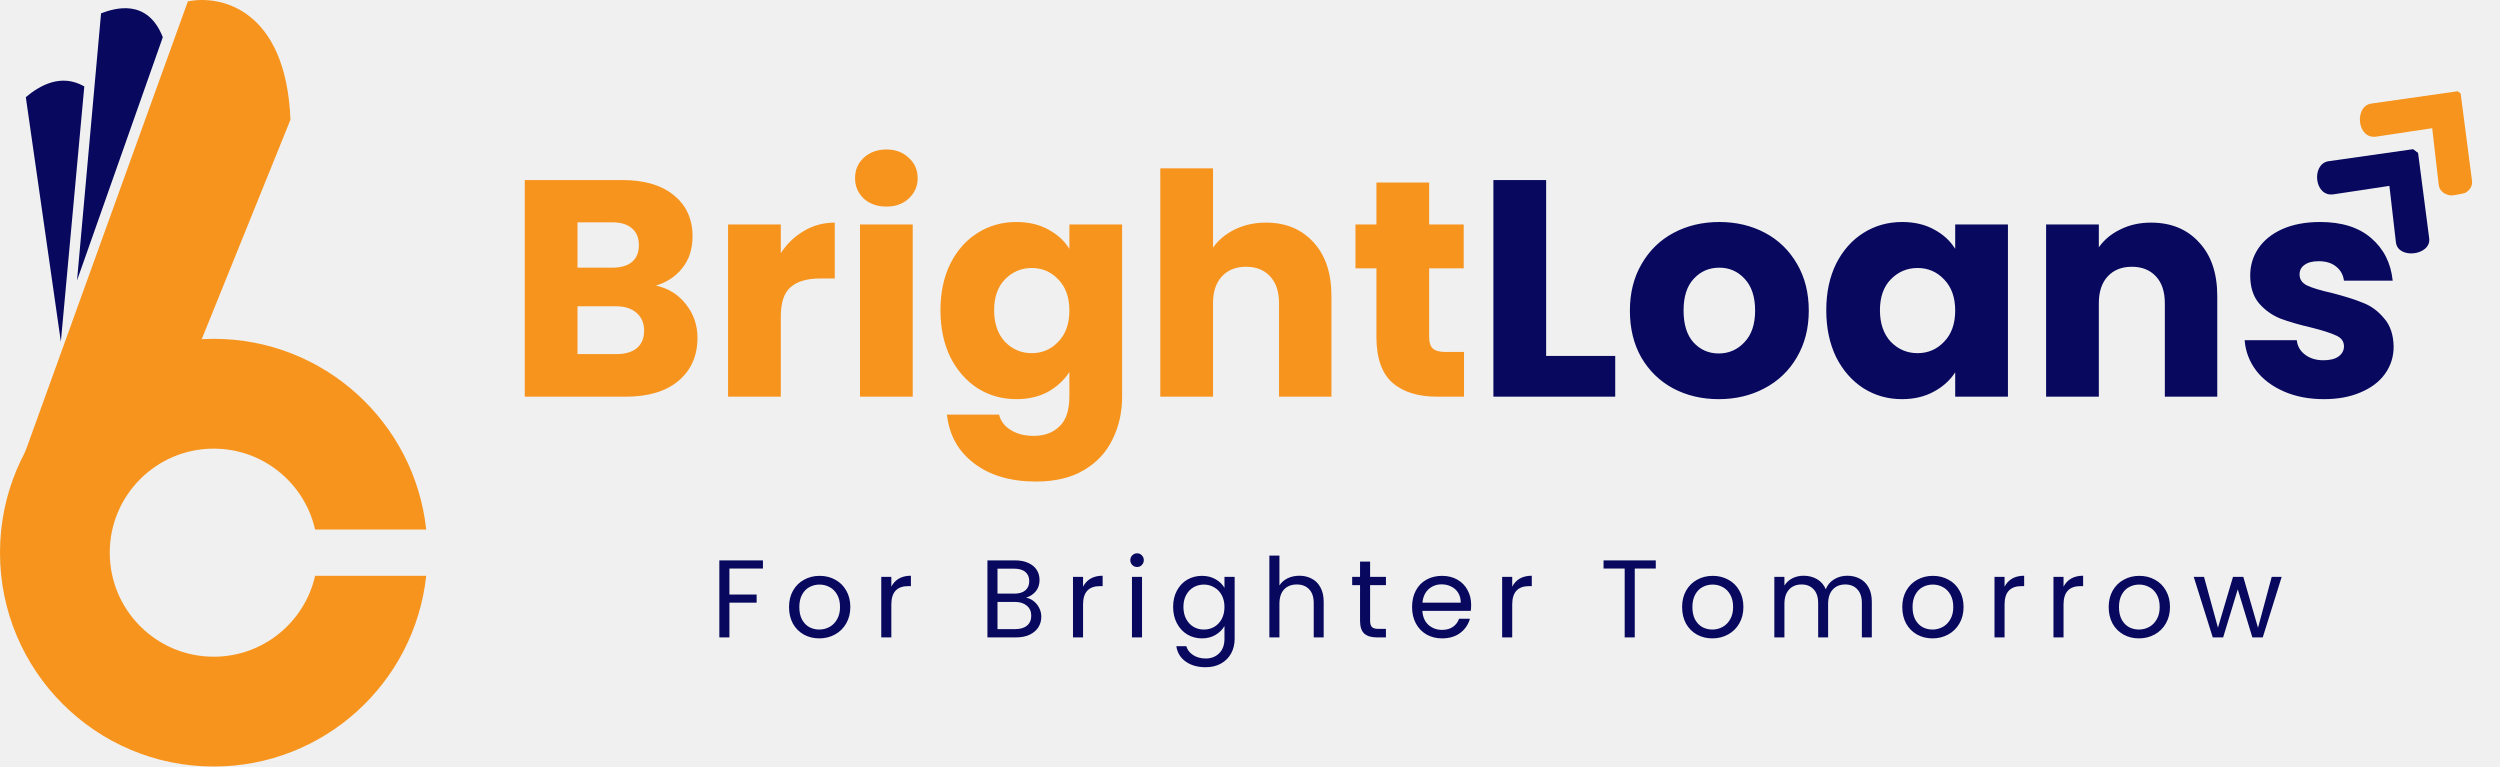
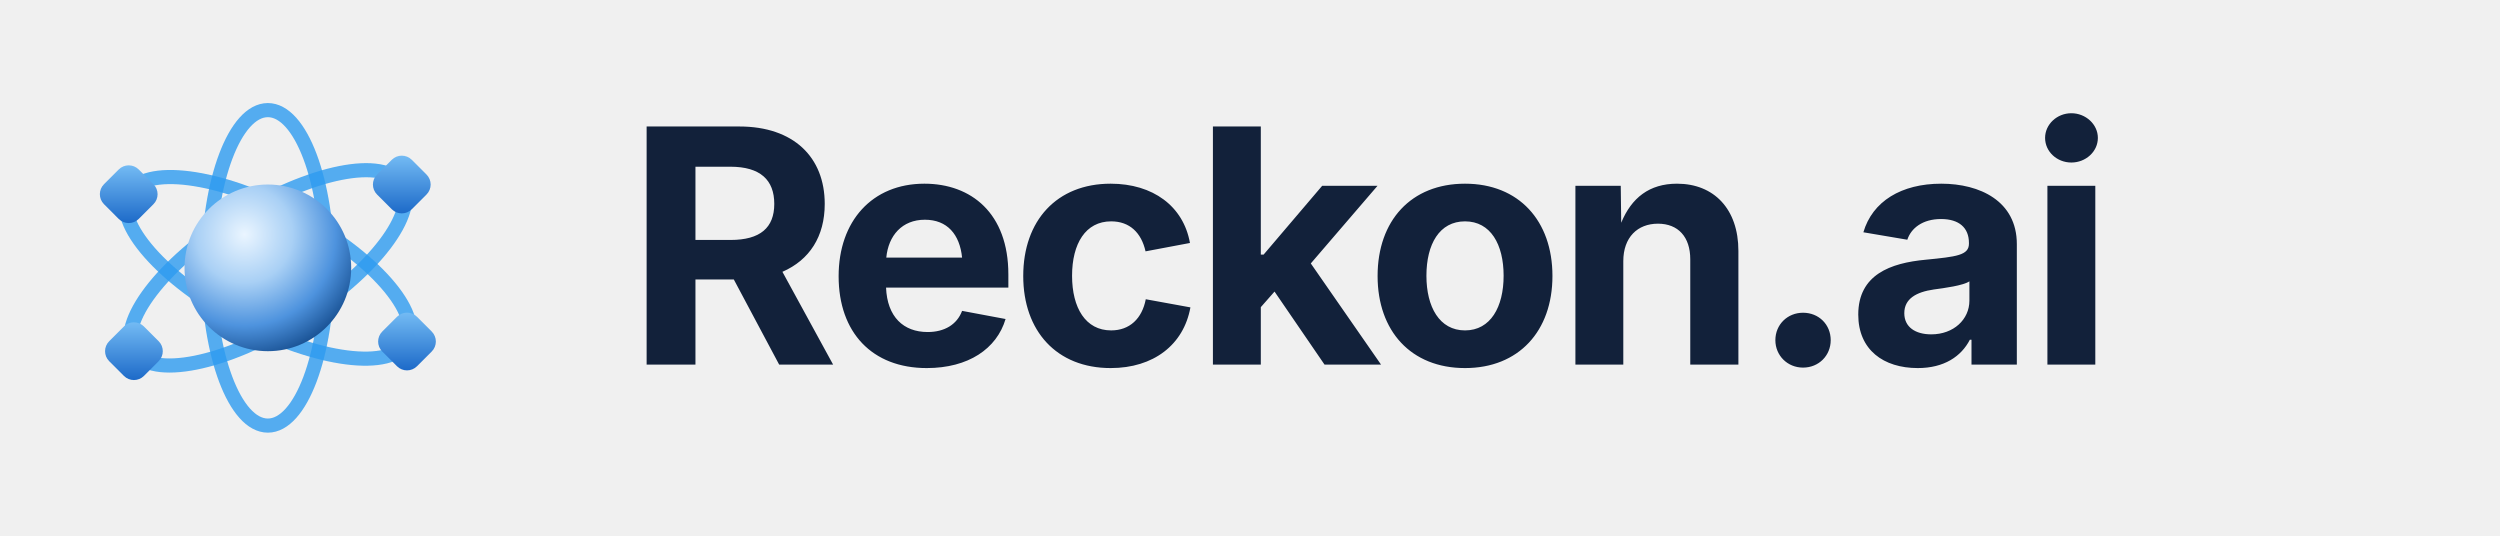
- <svg xmlns="http://www.w3.org/2000/svg" width="212" height="65" viewBox="0 0 212 65" fill="none">
-   <path d="M15.93 0.12L0.734 42.209L15.93 31.672L24.631 10.152C24.261 0.747 18.676 -0.455 15.93 0.12Z" fill="#F7941D" />
-   <path d="M2.189 8.238L5.161 28.976L7.149 7.329C5.161 6.188 3.34 7.272 2.189 8.238Z" fill="#07085E" />
-   <path d="M8.57 1.131L6.532 23.778L13.806 3.154C12.493 -0.174 9.72 0.694 8.57 1.131Z" fill="#07085E" />
-   <path fill-rule="evenodd" clip-rule="evenodd" d="M36.142 48.828C35.165 57.921 27.47 65.001 18.123 65.001C8.114 65.001 0 56.882 0 46.867C0 36.852 8.114 28.733 18.123 28.733C27.471 28.733 35.165 35.814 36.142 44.907H26.721C25.831 40.978 22.319 38.045 18.123 38.045C13.254 38.045 9.307 41.995 9.307 46.867C9.307 51.739 13.254 55.689 18.123 55.689C22.319 55.689 25.831 52.756 26.721 48.828H36.142Z" fill="#F7941D" />
-   <mask id="mask0_1_6139" style="mask-type:luminance" maskUnits="userSpaceOnUse" x="195" y="11" width="13" height="13">
-     <path d="M205.69 11.147L195.551 13.059L197.462 23.208L207.602 21.296L205.69 11.147Z" fill="white" />
-   </mask>
-   <g mask="url(#mask0_1_6139)">
-     <mask id="mask1_1_6139" style="mask-type:luminance" maskUnits="userSpaceOnUse" x="194" y="9" width="17" height="15">
-       <path d="M199.772 9.019L194.642 15.925L204.994 23.628L210.123 16.721L199.772 9.019Z" fill="white" />
-     </mask>
-     <g mask="url(#mask1_1_6139)">
-       <mask id="mask2_1_6139" style="mask-type:luminance" maskUnits="userSpaceOnUse" x="194" y="9" width="17" height="15">
-         <path d="M199.772 9.018L194.642 15.925L204.994 23.627L210.123 16.72L199.772 9.018Z" fill="white" />
-       </mask>
-       <g mask="url(#mask2_1_6139)">
-         <path d="M205 12.598L197.416 13.678C195.98 13.949 196.252 16.788 197.942 16.469L202.621 15.762L203.175 20.561C203.362 22.015 206.181 21.659 205.995 20.205L205.016 12.683L205 12.598Z" fill="#07085E" />
-       </g>
+ <svg xmlns="http://www.w3.org/2000/svg" viewBox="0 0 168 36" role="img" aria-label="Reckon.ai">
+   <defs>
+     <radialGradient id="core" cx="36%" cy="30%" r="76%">
+       <stop offset="0" stop-color="#EAF5FF" />
+       <stop offset=".38" stop-color="#A9D0F5" />
+       <stop offset=".72" stop-color="#4E93DE" />
+       <stop offset="1" stop-color="#164E90" />
+     </radialGradient>
+     <linearGradient id="diamond" x1="0" y1="0" x2="1" y2="1">
+       <stop stop-color="#7CC3F8" />
+       <stop offset="1" stop-color="#1462C4" />
+     </linearGradient>
+   </defs>
+   <g transform="translate(6 6)">
+     <g fill="none" stroke="#2E9BF0" stroke-opacity=".8" stroke-width=".95">
+       <ellipse cx="12" cy="12" rx="10.6" ry="4" transform="rotate(-32 12 12)" />
+       <ellipse cx="12" cy="12" rx="10.6" ry="4" transform="rotate(28 12 12)" />
+       <ellipse cx="12" cy="12" rx="10.6" ry="4" transform="rotate(90 12 12)" />
+     </g>
+     <circle cx="12" cy="12" r="5.6" fill="url(#core)" />
+     <g fill="url(#diamond)">
+       <rect x="-1.65" y="-1.65" width="3.3" height="3.3" rx=".95" transform="translate(2.65 7.05) rotate(45)" />
+       <rect x="-1.65" y="-1.65" width="3.3" height="3.3" rx=".95" transform="translate(21 6.4) rotate(45)" />
+       <rect x="-1.65" y="-1.65" width="3.3" height="3.3" rx=".95" transform="translate(21.35 16.95) rotate(45)" />
+       <rect x="-1.65" y="-1.65" width="3.3" height="3.3" rx=".95" transform="translate(3 17.6) rotate(45)" />
    </g>
  </g>
-   <mask id="mask3_1_6139" style="mask-type:luminance" maskUnits="userSpaceOnUse" x="199" y="6" width="13" height="12">
-     <path d="M209.614 6.897L199.475 8.809L201.179 17.858L211.318 15.946L209.614 6.897Z" fill="white" />
-   </mask>
-   <g mask="url(#mask3_1_6139)">
-     <mask id="mask4_1_6139" style="mask-type:luminance" maskUnits="userSpaceOnUse" x="198" y="4" width="16" height="15">
-       <path d="M203.456 4.028L198.326 10.935L208.677 18.637L213.807 11.731L203.456 4.028Z" fill="white" />
-     </mask>
-     <g mask="url(#mask4_1_6139)">
-       <mask id="mask5_1_6139" style="mask-type:luminance" maskUnits="userSpaceOnUse" x="198" y="4" width="16" height="15">
-         <path d="M203.456 4.032L198.327 10.939L208.678 18.641L213.808 11.735L203.456 4.032Z" fill="white" />
-       </mask>
-       <g mask="url(#mask5_1_6139)">
-         <path d="M208.629 7.707L201.045 8.787C199.609 9.058 199.882 11.896 201.571 11.578L206.25 10.871L206.804 15.67C206.991 17.124 209.811 16.767 209.625 15.314L208.645 7.792L208.629 7.707Z" fill="#F7941D" />
-       </g>
-     </g>
-   </g>
-   <mask id="mask6_1_6139" style="mask-type:luminance" maskUnits="userSpaceOnUse" x="44" y="12" width="160" height="30">
-     <path d="M203.378 12.416H44V41.04H203.378V12.416Z" fill="white" />
-   </mask>
-   <g mask="url(#mask6_1_6139)">
-     <path d="M55.615 24.217C56.679 24.444 57.533 24.976 58.178 25.814C58.823 26.634 59.146 27.576 59.146 28.64C59.146 30.175 58.605 31.397 57.524 32.304C56.461 33.193 54.97 33.638 53.052 33.638H44.499V15.267H52.764C54.63 15.267 56.086 15.694 57.132 16.549C58.196 17.404 58.727 18.564 58.727 20.03C58.727 21.112 58.44 22.01 57.864 22.726C57.306 23.441 56.557 23.938 55.615 24.217ZM48.972 22.699H51.901C52.633 22.699 53.191 22.542 53.575 22.228C53.976 21.897 54.177 21.417 54.177 20.789C54.177 20.161 53.976 19.681 53.575 19.35C53.191 19.018 52.633 18.852 51.901 18.852H48.972V22.699ZM52.267 30.027C53.017 30.027 53.593 29.861 53.993 29.53C54.412 29.18 54.621 28.683 54.621 28.038C54.621 27.393 54.403 26.887 53.967 26.52C53.549 26.154 52.965 25.971 52.215 25.971H48.972V30.027H52.267ZM66.212 21.469C66.735 20.667 67.389 20.039 68.174 19.585C68.959 19.114 69.83 18.878 70.789 18.878V23.615H69.56C68.444 23.615 67.607 23.86 67.049 24.348C66.491 24.819 66.212 25.657 66.212 26.86V33.638H61.74V19.035H66.212V21.469ZM75.176 17.518C74.392 17.518 73.746 17.291 73.241 16.837C72.753 16.366 72.508 15.79 72.508 15.11C72.508 14.412 72.753 13.836 73.241 13.383C73.746 12.912 74.392 12.676 75.176 12.676C75.943 12.676 76.571 12.912 77.059 13.383C77.565 13.836 77.818 14.412 77.818 15.11C77.818 15.79 77.565 16.366 77.059 16.837C76.571 17.291 75.943 17.518 75.176 17.518ZM77.399 19.035V33.638H72.927V19.035H77.399ZM86.185 18.826C87.214 18.826 88.112 19.035 88.879 19.454C89.664 19.873 90.265 20.422 90.684 21.103V19.035H95.156V33.612C95.156 34.956 94.886 36.168 94.345 37.25C93.822 38.349 93.011 39.221 91.913 39.867C90.832 40.512 89.481 40.835 87.859 40.835C85.697 40.835 83.945 40.321 82.602 39.291C81.26 38.279 80.492 36.901 80.3 35.156H84.721C84.86 35.715 85.191 36.151 85.715 36.465C86.238 36.796 86.883 36.962 87.65 36.962C88.574 36.962 89.306 36.691 89.847 36.151C90.405 35.627 90.684 34.781 90.684 33.612V31.545C90.248 32.225 89.646 32.784 88.879 33.22C88.112 33.638 87.214 33.848 86.185 33.848C84.982 33.848 83.892 33.543 82.916 32.932C81.939 32.304 81.164 31.423 80.588 30.289C80.03 29.137 79.751 27.811 79.751 26.311C79.751 24.81 80.03 23.493 80.588 22.359C81.164 21.225 81.939 20.353 82.916 19.742C83.892 19.131 84.982 18.826 86.185 18.826ZM90.684 26.337C90.684 25.22 90.37 24.339 89.742 23.694C89.132 23.048 88.382 22.726 87.493 22.726C86.604 22.726 85.845 23.048 85.218 23.694C84.607 24.322 84.302 25.194 84.302 26.311C84.302 27.427 84.607 28.317 85.218 28.98C85.845 29.625 86.604 29.948 87.493 29.948C88.382 29.948 89.132 29.625 89.742 28.98C90.37 28.335 90.684 27.453 90.684 26.337ZM107.363 18.878C109.036 18.878 110.379 19.437 111.39 20.553C112.402 21.652 112.907 23.17 112.907 25.107V33.638H108.461V25.709C108.461 24.732 108.208 23.973 107.703 23.432C107.197 22.891 106.517 22.621 105.663 22.621C104.808 22.621 104.128 22.891 103.623 23.432C103.117 23.973 102.864 24.732 102.864 25.709V33.638H98.392V14.273H102.864V20.998C103.317 20.353 103.936 19.838 104.721 19.454C105.506 19.07 106.386 18.878 107.363 18.878ZM124.149 29.844V33.638H121.874C120.252 33.638 118.988 33.246 118.081 32.461C117.175 31.658 116.721 30.358 116.721 28.561V22.752H114.943V19.035H116.721V15.476H121.194V19.035H124.123V22.752H121.194V28.614C121.194 29.05 121.298 29.364 121.508 29.556C121.717 29.748 122.066 29.844 122.554 29.844H124.149Z" fill="#F7941D" />
-     <path d="M131.113 30.184H136.971V33.638H126.64V15.267H131.113V30.184ZM145.748 33.848C144.318 33.848 143.028 33.543 141.877 32.932C140.743 32.321 139.846 31.449 139.183 30.315C138.538 29.18 138.215 27.855 138.215 26.337C138.215 24.837 138.546 23.519 139.209 22.385C139.872 21.234 140.778 20.353 141.929 19.742C143.08 19.131 144.37 18.826 145.8 18.826C147.229 18.826 148.52 19.131 149.671 19.742C150.822 20.353 151.728 21.234 152.391 22.385C153.054 23.519 153.385 24.837 153.385 26.337C153.385 27.838 153.045 29.163 152.365 30.315C151.702 31.449 150.786 32.321 149.619 32.932C148.468 33.543 147.177 33.848 145.748 33.848ZM145.748 29.974C146.602 29.974 147.326 29.66 147.918 29.032C148.529 28.404 148.834 27.506 148.834 26.337C148.834 25.168 148.537 24.27 147.945 23.641C147.369 23.013 146.654 22.699 145.8 22.699C144.928 22.699 144.205 23.013 143.629 23.641C143.054 24.252 142.766 25.151 142.766 26.337C142.766 27.506 143.045 28.404 143.603 29.032C144.178 29.66 144.894 29.974 145.748 29.974ZM154.868 26.311C154.868 24.81 155.147 23.493 155.705 22.359C156.281 21.225 157.056 20.353 158.033 19.742C159.01 19.131 160.099 18.826 161.302 18.826C162.331 18.826 163.229 19.035 163.996 19.454C164.781 19.873 165.382 20.422 165.801 21.103V19.035H170.273V33.638H165.801V31.571C165.365 32.251 164.755 32.801 163.97 33.22C163.202 33.638 162.305 33.848 161.276 33.848C160.09 33.848 159.01 33.543 158.033 32.932C157.056 32.304 156.281 31.423 155.705 30.289C155.147 29.137 154.868 27.811 154.868 26.311ZM165.801 26.337C165.801 25.22 165.487 24.339 164.859 23.694C164.249 23.048 163.499 22.726 162.61 22.726C161.721 22.726 160.962 23.048 160.334 23.694C159.724 24.322 159.419 25.194 159.419 26.311C159.419 27.427 159.724 28.317 160.334 28.98C160.962 29.625 161.721 29.948 162.61 29.948C163.499 29.948 164.249 29.625 164.859 28.98C165.487 28.335 165.801 27.453 165.801 26.337ZM182.401 18.878C184.11 18.878 185.47 19.437 186.481 20.553C187.51 21.652 188.024 23.17 188.024 25.107V33.638H183.578V25.709C183.578 24.732 183.325 23.973 182.82 23.432C182.314 22.891 181.634 22.621 180.78 22.621C179.925 22.621 179.245 22.891 178.74 23.432C178.234 23.973 177.981 24.732 177.981 25.709V33.638H173.509V19.035H177.981V20.972C178.434 20.326 179.045 19.821 179.812 19.454C180.579 19.07 181.442 18.878 182.401 18.878ZM197.069 33.848C195.796 33.848 194.663 33.629 193.669 33.193C192.675 32.758 191.89 32.164 191.315 31.414C190.74 30.646 190.418 29.791 190.347 28.849H194.767C194.82 29.355 195.055 29.765 195.474 30.079C195.892 30.393 196.407 30.55 197.017 30.55C197.575 30.55 198.002 30.446 198.298 30.236C198.612 30.01 198.769 29.722 198.769 29.373C198.769 28.954 198.552 28.649 198.115 28.457C197.68 28.247 196.973 28.021 195.997 27.776C194.95 27.532 194.079 27.279 193.381 27.017C192.684 26.738 192.082 26.311 191.577 25.735C191.071 25.142 190.818 24.348 190.818 23.354C190.818 22.516 191.045 21.757 191.498 21.077C191.969 20.379 192.649 19.829 193.538 19.428C194.445 19.027 195.518 18.826 196.755 18.826C198.586 18.826 200.024 19.28 201.071 20.187C202.135 21.094 202.744 22.298 202.901 23.799H198.769C198.7 23.293 198.473 22.891 198.089 22.595C197.723 22.298 197.235 22.15 196.624 22.15C196.101 22.15 195.701 22.254 195.421 22.464C195.143 22.656 195.003 22.926 195.003 23.275C195.003 23.694 195.221 24.008 195.657 24.217C196.11 24.427 196.807 24.636 197.749 24.845C198.83 25.124 199.711 25.404 200.391 25.683C201.071 25.944 201.664 26.381 202.169 26.991C202.692 27.584 202.963 28.387 202.98 29.399C202.98 30.253 202.736 31.021 202.248 31.702C201.777 32.365 201.089 32.888 200.181 33.272C199.292 33.656 198.255 33.848 197.069 33.848Z" fill="#07085E" />
-   </g>
-   <path d="M64.697 47.52V48.214H61.854V50.415H64.162V51.109H61.854V54.051H61V47.52H64.697ZM69.471 54.135C68.989 54.135 68.552 54.026 68.157 53.807C67.77 53.588 67.463 53.279 67.238 52.88C67.019 52.473 66.91 52.005 66.91 51.474C66.91 50.95 67.022 50.487 67.247 50.087C67.479 49.681 67.792 49.372 68.186 49.16C68.58 48.941 69.021 48.832 69.508 48.832C69.996 48.832 70.437 48.941 70.831 49.16C71.225 49.372 71.535 49.678 71.76 50.078C71.992 50.477 72.107 50.943 72.107 51.474C72.107 52.005 71.989 52.473 71.751 52.88C71.519 53.279 71.204 53.588 70.803 53.807C70.403 54.026 69.959 54.135 69.471 54.135ZM69.471 53.386C69.778 53.386 70.065 53.313 70.334 53.17C70.603 53.026 70.819 52.81 70.981 52.524C71.15 52.236 71.235 51.886 71.235 51.474C71.235 51.062 71.153 50.712 70.991 50.425C70.828 50.137 70.616 49.924 70.353 49.788C70.09 49.643 69.806 49.572 69.499 49.572C69.186 49.572 68.899 49.643 68.636 49.788C68.38 49.924 68.173 50.137 68.017 50.425C67.861 50.712 67.782 51.062 67.782 51.474C67.782 51.892 67.857 52.245 68.007 52.533C68.164 52.82 68.37 53.035 68.627 53.179C68.883 53.316 69.165 53.386 69.471 53.386ZM75.585 49.75C75.735 49.456 75.948 49.228 76.223 49.066C76.504 48.903 76.845 48.822 77.245 48.822V49.703H77.02C76.063 49.703 75.585 50.221 75.585 51.259V54.051H74.731V48.916H75.585V49.75ZM87.009 50.687C87.246 50.725 87.462 50.821 87.656 50.978C87.856 51.133 88.013 51.327 88.125 51.559C88.244 51.789 88.303 52.036 88.303 52.299C88.303 52.63 88.219 52.929 88.05 53.198C87.881 53.461 87.634 53.669 87.309 53.826C86.99 53.976 86.612 54.051 86.174 54.051H83.734V47.52H86.08C86.524 47.52 86.903 47.595 87.215 47.745C87.528 47.888 87.762 48.085 87.919 48.335C88.075 48.584 88.153 48.866 88.153 49.179C88.153 49.566 88.047 49.887 87.834 50.144C87.628 50.393 87.353 50.575 87.009 50.687ZM84.588 50.34H86.024C86.424 50.34 86.734 50.247 86.953 50.059C87.171 49.872 87.281 49.612 87.281 49.282C87.281 48.95 87.171 48.691 86.953 48.504C86.734 48.316 86.418 48.223 86.005 48.223H84.588V50.34ZM86.099 53.348C86.524 53.348 86.856 53.248 87.093 53.048C87.331 52.848 87.45 52.571 87.45 52.214C87.45 51.852 87.325 51.568 87.074 51.362C86.824 51.149 86.49 51.043 86.07 51.043H84.588V53.348H86.099ZM91.843 49.75C91.993 49.456 92.206 49.228 92.481 49.066C92.763 48.903 93.103 48.822 93.504 48.822V49.703H93.279C92.322 49.703 91.843 50.221 91.843 51.259V54.051H90.989V48.916H91.843V49.75ZM96.431 48.082C96.269 48.082 96.131 48.026 96.019 47.914C95.906 47.801 95.85 47.663 95.85 47.501C95.85 47.338 95.906 47.202 96.019 47.089C96.131 46.977 96.269 46.92 96.431 46.92C96.588 46.92 96.719 46.977 96.825 47.089C96.938 47.202 96.994 47.338 96.994 47.501C96.994 47.663 96.938 47.801 96.825 47.914C96.719 48.026 96.588 48.082 96.431 48.082ZM96.844 48.916V54.051H95.99V48.916H96.844ZM101.921 48.832C102.365 48.832 102.753 48.928 103.084 49.122C103.422 49.315 103.672 49.559 103.835 49.853V48.916H104.698V54.163C104.698 54.632 104.598 55.047 104.398 55.41C104.197 55.778 103.91 56.065 103.534 56.272C103.165 56.478 102.734 56.581 102.24 56.581C101.564 56.581 101.001 56.422 100.551 56.103C100.101 55.784 99.835 55.35 99.753 54.8H100.598C100.692 55.112 100.886 55.363 101.18 55.55C101.474 55.743 101.827 55.84 102.24 55.84C102.709 55.84 103.09 55.693 103.384 55.4C103.685 55.106 103.835 54.694 103.835 54.163V53.086C103.666 53.386 103.416 53.635 103.084 53.835C102.753 54.035 102.365 54.135 101.921 54.135C101.464 54.135 101.048 54.023 100.673 53.798C100.304 53.573 100.013 53.257 99.8 52.852C99.588 52.445 99.481 51.983 99.481 51.465C99.481 50.94 99.588 50.481 99.8 50.087C100.013 49.687 100.304 49.378 100.673 49.16C101.048 48.941 101.464 48.832 101.921 48.832ZM103.835 51.474C103.835 51.086 103.756 50.749 103.6 50.462C103.444 50.175 103.231 49.956 102.962 49.806C102.699 49.65 102.409 49.572 102.09 49.572C101.771 49.572 101.48 49.647 101.217 49.797C100.954 49.947 100.745 50.165 100.588 50.453C100.432 50.74 100.354 51.077 100.354 51.465C100.354 51.858 100.432 52.201 100.588 52.495C100.745 52.782 100.954 53.004 101.217 53.161C101.48 53.311 101.771 53.386 102.09 53.386C102.409 53.386 102.699 53.311 102.962 53.161C103.231 53.004 103.444 52.782 103.6 52.495C103.756 52.201 103.835 51.861 103.835 51.474ZM110.194 48.822C110.581 48.822 110.932 48.907 111.244 49.075C111.557 49.238 111.801 49.484 111.976 49.816C112.158 50.147 112.248 50.549 112.248 51.024V54.051H111.404V51.146C111.404 50.634 111.276 50.243 111.019 49.975C110.763 49.7 110.413 49.563 109.968 49.563C109.518 49.563 109.158 49.703 108.889 49.984C108.627 50.266 108.495 50.674 108.495 51.212V54.051H107.642V47.117H108.495V49.647C108.664 49.385 108.896 49.181 109.19 49.038C109.49 48.894 109.825 48.822 110.194 48.822ZM116.185 49.619V52.645C116.185 52.895 116.239 53.073 116.345 53.179C116.451 53.279 116.636 53.329 116.898 53.329H117.527V54.051H116.758C116.282 54.051 115.926 53.941 115.688 53.723C115.45 53.504 115.332 53.145 115.332 52.645V49.619H114.665V48.916H115.332V47.623H116.185V48.916H117.527V49.619H116.185ZM124.753 51.287C124.753 51.449 124.744 51.62 124.725 51.802H120.616C120.647 52.308 120.819 52.704 121.132 52.992C121.451 53.273 121.836 53.414 122.286 53.414C122.655 53.414 122.962 53.329 123.206 53.161C123.456 52.986 123.631 52.754 123.731 52.467H124.65C124.513 52.96 124.237 53.363 123.825 53.676C123.412 53.982 122.899 54.135 122.286 54.135C121.798 54.135 121.36 54.026 120.973 53.807C120.591 53.588 120.291 53.279 120.072 52.88C119.853 52.473 119.744 52.005 119.744 51.474C119.744 50.943 119.85 50.477 120.063 50.078C120.275 49.678 120.572 49.372 120.954 49.16C121.342 48.941 121.786 48.832 122.286 48.832C122.774 48.832 123.206 48.938 123.581 49.15C123.956 49.362 124.244 49.656 124.443 50.031C124.65 50.399 124.753 50.818 124.753 51.287ZM123.871 51.109C123.871 50.784 123.8 50.505 123.656 50.275C123.512 50.037 123.315 49.859 123.065 49.741C122.821 49.615 122.549 49.553 122.249 49.553C121.817 49.553 121.448 49.69 121.141 49.966C120.841 50.24 120.669 50.621 120.625 51.109H123.871ZM128.236 49.75C128.386 49.456 128.598 49.228 128.874 49.066C129.155 48.903 129.496 48.822 129.896 48.822V49.703H129.671C128.714 49.703 128.236 50.221 128.236 51.259V54.051H127.382V48.916H128.236V49.75ZM140.41 47.52V48.214H138.627V54.051H137.773V48.214H135.981V47.52H140.41ZM145.204 54.135C144.723 54.135 144.285 54.026 143.89 53.807C143.503 53.588 143.196 53.279 142.971 52.88C142.752 52.473 142.643 52.005 142.643 51.474C142.643 50.95 142.755 50.487 142.98 50.087C143.212 49.681 143.525 49.372 143.919 49.16C144.313 48.941 144.754 48.832 145.242 48.832C145.729 48.832 146.17 48.941 146.564 49.16C146.958 49.372 147.268 49.678 147.493 50.078C147.725 50.477 147.84 50.943 147.84 51.474C147.84 52.005 147.722 52.473 147.484 52.88C147.253 53.279 146.937 53.588 146.536 53.807C146.137 54.026 145.692 54.135 145.204 54.135ZM145.204 53.386C145.511 53.386 145.799 53.313 146.067 53.17C146.336 53.026 146.552 52.81 146.714 52.524C146.883 52.236 146.968 51.886 146.968 51.474C146.968 51.062 146.887 50.712 146.724 50.425C146.562 50.137 146.349 49.924 146.086 49.788C145.823 49.643 145.539 49.572 145.232 49.572C144.92 49.572 144.632 49.643 144.369 49.788C144.113 49.924 143.906 50.137 143.75 50.425C143.594 50.712 143.515 51.062 143.515 51.474C143.515 51.892 143.59 52.245 143.74 52.533C143.897 52.82 144.103 53.035 144.36 53.179C144.617 53.316 144.898 53.386 145.204 53.386ZM156.647 48.822C157.047 48.822 157.403 48.907 157.717 49.075C158.029 49.238 158.276 49.484 158.458 49.816C158.639 50.147 158.73 50.549 158.73 51.024V54.051H157.886V51.146C157.886 50.634 157.757 50.243 157.501 49.975C157.25 49.7 156.91 49.563 156.478 49.563C156.034 49.563 155.681 49.706 155.418 49.994C155.155 50.275 155.024 50.683 155.024 51.221V54.051H154.18V51.146C154.18 50.634 154.051 50.243 153.795 49.975C153.545 49.7 153.204 49.563 152.772 49.563C152.328 49.563 151.975 49.706 151.712 49.994C151.45 50.275 151.318 50.683 151.318 51.221V54.051H150.464V48.916H151.318V49.656C151.487 49.388 151.712 49.181 151.994 49.038C152.281 48.894 152.597 48.822 152.941 48.822C153.373 48.822 153.754 48.919 154.086 49.113C154.417 49.306 154.664 49.591 154.827 49.966C154.971 49.603 155.208 49.322 155.54 49.122C155.871 48.922 156.24 48.822 156.647 48.822ZM163.874 54.135C163.392 54.135 162.955 54.026 162.561 53.807C162.172 53.588 161.866 53.279 161.641 52.88C161.422 52.473 161.313 52.005 161.313 51.474C161.313 50.95 161.425 50.487 161.651 50.087C161.881 49.681 162.195 49.372 162.589 49.16C162.983 48.941 163.424 48.832 163.912 48.832C164.4 48.832 164.841 48.941 165.235 49.16C165.629 49.372 165.938 49.678 166.163 50.078C166.394 50.477 166.51 50.943 166.51 51.474C166.51 52.005 166.391 52.473 166.154 52.88C165.922 53.279 165.606 53.588 165.206 53.807C164.806 54.026 164.362 54.135 163.874 54.135ZM163.874 53.386C164.18 53.386 164.468 53.313 164.737 53.17C165.006 53.026 165.221 52.81 165.385 52.524C165.554 52.236 165.638 51.886 165.638 51.474C165.638 51.062 165.556 50.712 165.394 50.425C165.231 50.137 165.019 49.924 164.756 49.788C164.493 49.643 164.208 49.572 163.902 49.572C163.589 49.572 163.302 49.643 163.039 49.788C162.782 49.924 162.576 50.137 162.42 50.425C162.263 50.712 162.185 51.062 162.185 51.474C162.185 51.892 162.26 52.245 162.411 52.533C162.566 52.82 162.773 53.035 163.03 53.179C163.286 53.316 163.567 53.386 163.874 53.386ZM169.987 49.75C170.138 49.456 170.351 49.228 170.625 49.066C170.907 48.903 171.247 48.822 171.648 48.822V49.703H171.423C170.466 49.703 169.987 50.221 169.987 51.259V54.051H169.134V48.916H169.987V49.75ZM174.988 49.75C175.138 49.456 175.351 49.228 175.626 49.066C175.908 48.903 176.249 48.822 176.649 48.822V49.703H176.424C175.467 49.703 174.988 50.221 174.988 51.259V54.051H174.134V48.916H174.988V49.75ZM181.378 54.135C180.897 54.135 180.459 54.026 180.065 53.807C179.677 53.588 179.37 53.279 179.145 52.88C178.927 52.473 178.817 52.005 178.817 51.474C178.817 50.95 178.929 50.487 179.155 50.087C179.386 49.681 179.699 49.372 180.093 49.16C180.487 48.941 180.928 48.832 181.416 48.832C181.904 48.832 182.344 48.941 182.739 49.16C183.133 49.372 183.442 49.678 183.667 50.078C183.899 50.477 184.015 50.943 184.015 51.474C184.015 52.005 183.895 52.473 183.658 52.88C183.426 53.279 183.111 53.588 182.71 53.807C182.31 54.026 181.866 54.135 181.378 54.135ZM181.378 53.386C181.685 53.386 181.972 53.313 182.241 53.17C182.511 53.026 182.726 52.81 182.889 52.524C183.058 52.236 183.142 51.886 183.142 51.474C183.142 51.062 183.06 50.712 182.898 50.425C182.736 50.137 182.523 49.924 182.26 49.788C181.997 49.643 181.713 49.572 181.406 49.572C181.094 49.572 180.806 49.643 180.543 49.788C180.287 49.924 180.081 50.137 179.924 50.425C179.767 50.712 179.689 51.062 179.689 51.474C179.689 51.892 179.764 52.245 179.915 52.533C180.071 52.82 180.278 53.035 180.534 53.179C180.79 53.316 181.071 53.386 181.378 53.386ZM193.487 48.916L191.882 54.051H191L189.762 49.975L188.523 54.051H187.642L186.028 48.916H186.9L188.083 53.226L189.358 48.916H190.231L191.479 53.236L192.642 48.916H193.487Z" fill="#07085E" />
+   <text x="42" y="24.5" fill="#12213A" font-family="Inter,-apple-system,BlinkMacSystemFont,'Segoe UI',sans-serif" font-size="22" font-weight="750" letter-spacing="-.7">Reckon.ai</text>
</svg>
